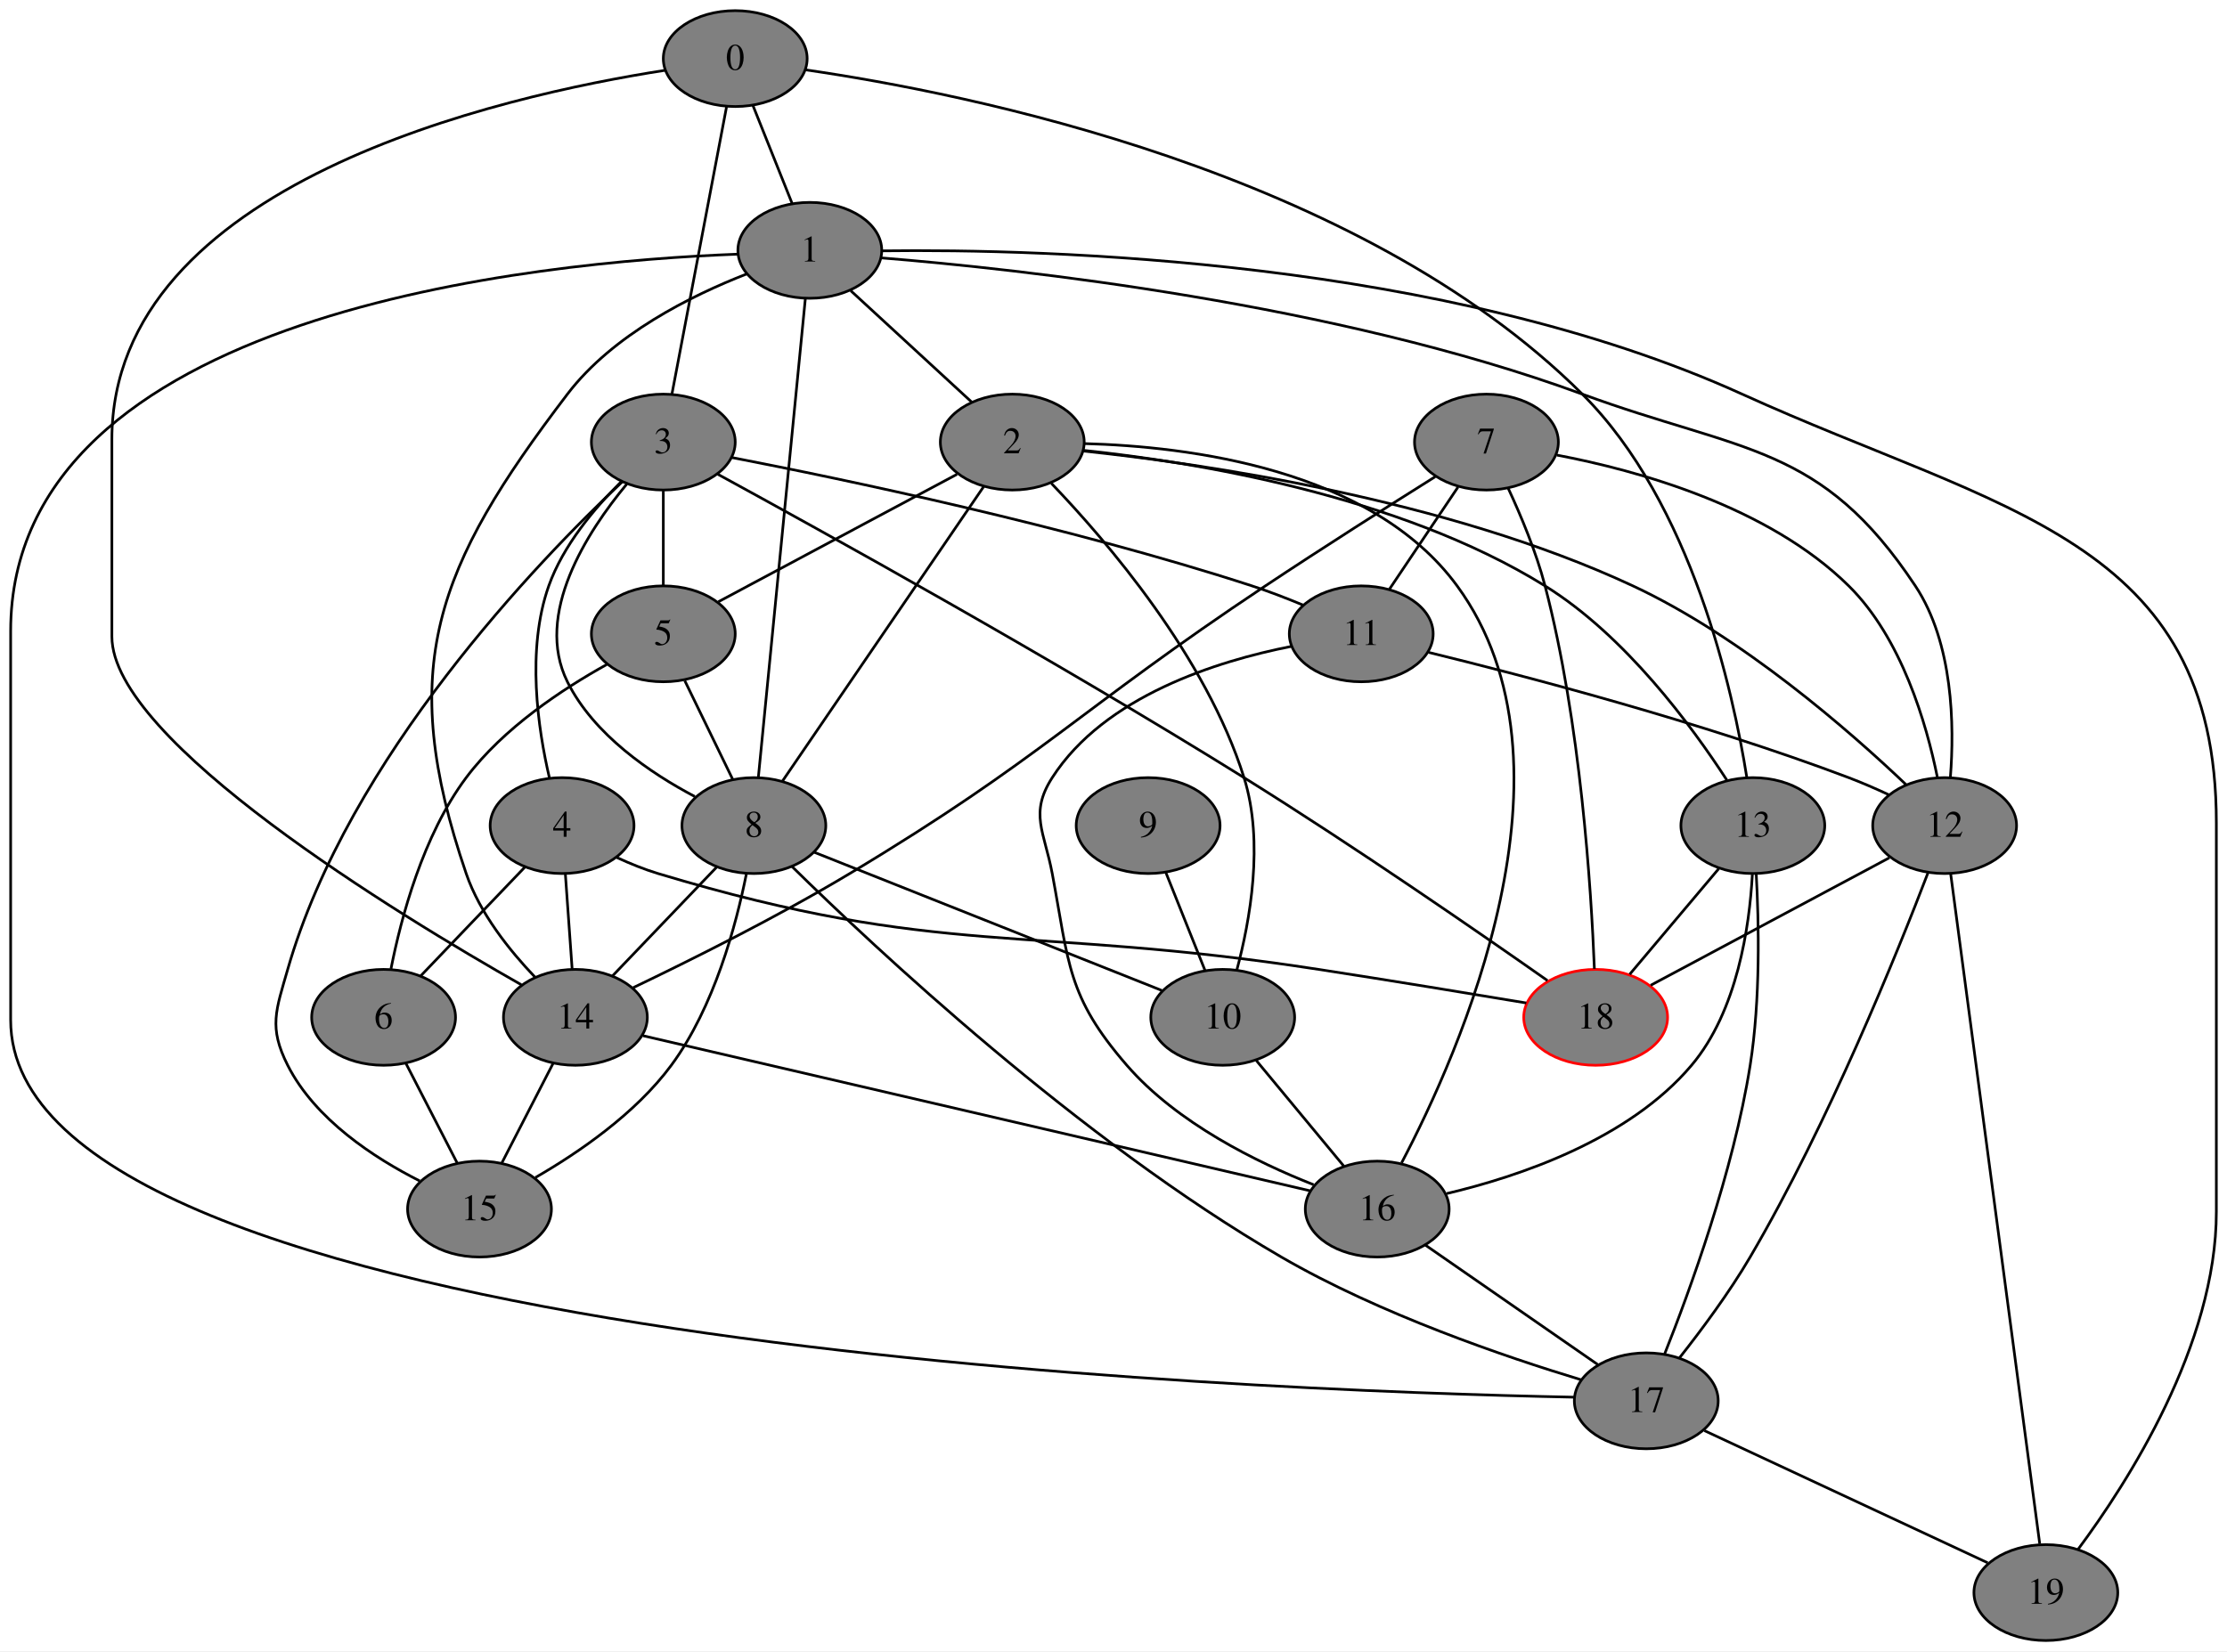
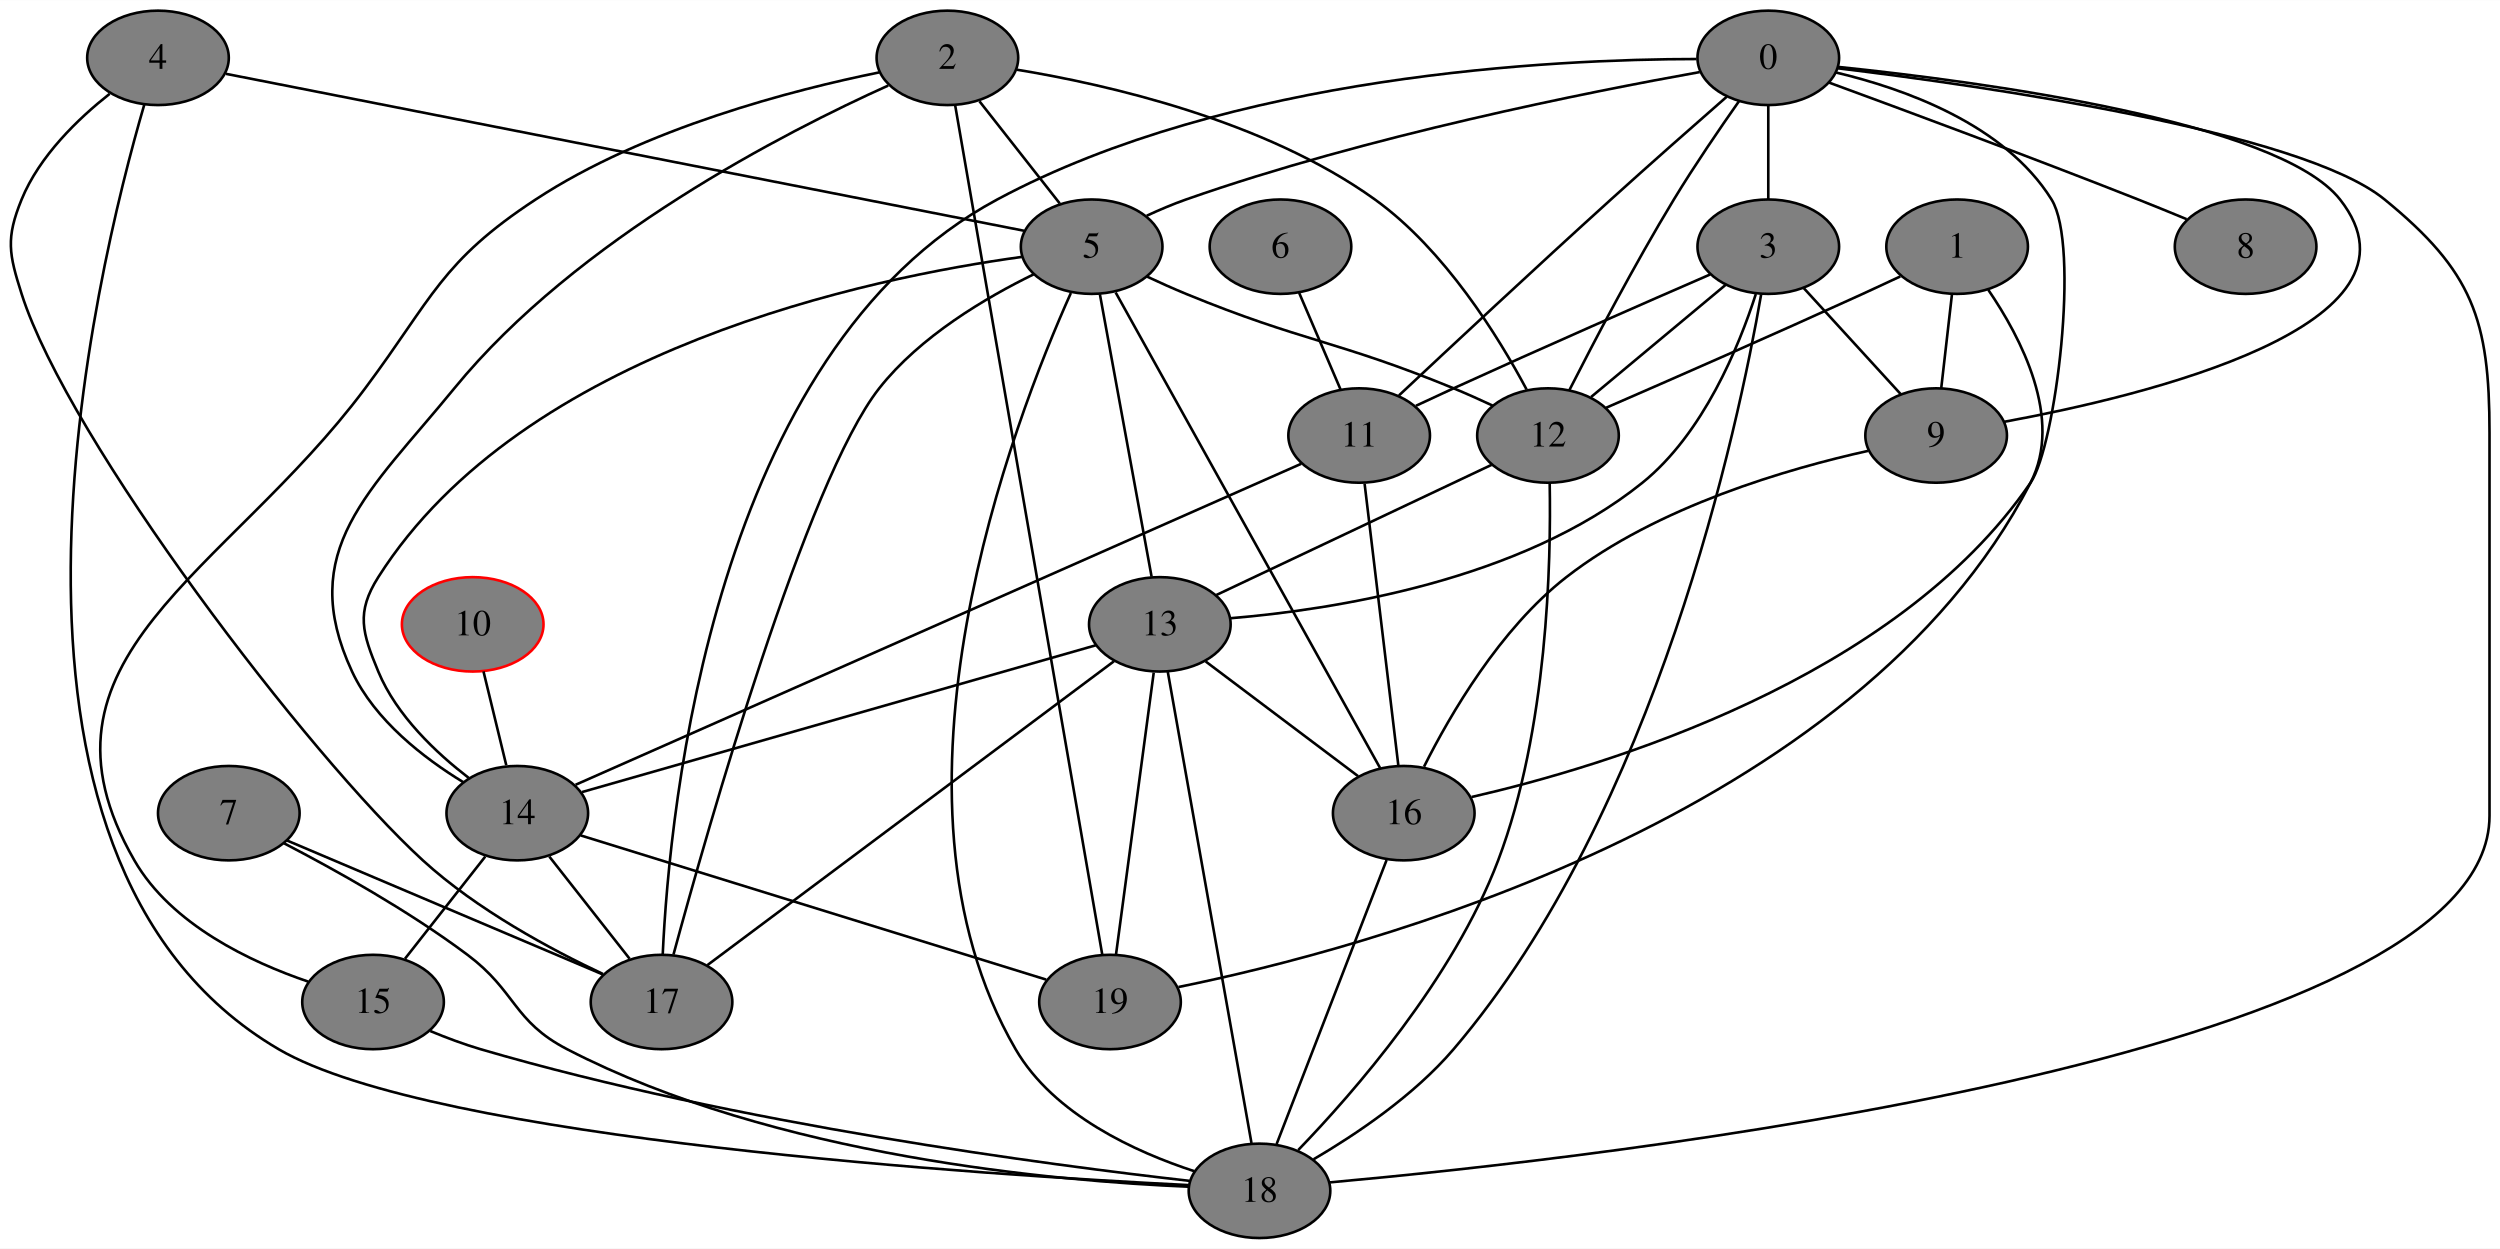
- <svg xmlns="http://www.w3.org/2000/svg" width="836pt" height="620pt" viewBox="0.00 0.00 836.00 620.00">
-   <g id="graph0" class="graph" transform="scale(1 1) rotate(0) translate(4 616)">
-     <polygon fill="white" stroke="none" points="-4,4 -4,-616 832,-616 832,4 -4,4" />
+ <svg xmlns="http://www.w3.org/2000/svg" width="953pt" height="476pt" viewBox="0.00 0.00 953.24 476.00">
+   <g id="graph0" class="graph" transform="scale(1 1) rotate(0) translate(4 472)">
+     <polygon fill="white" stroke="none" points="-4,4 -4,-472 949.24,-472 949.24,4 -4,4" />
    <g id="node1" class="node">
-       <ellipse fill="gray" stroke="black" cx="272" cy="-594" rx="27" ry="18" />
-       <text text-anchor="middle" x="272" y="-589.8" font-family="Times,serif" font-size="14.00">0</text>
+       <ellipse fill="gray" stroke="black" cx="670.24" cy="-450" rx="27" ry="18" />
+       <text text-anchor="middle" x="670.24" y="-445.8" font-family="Times,serif" font-size="14.00">0</text>
+     </g>
+     <g id="node4" class="node">
+       <ellipse fill="gray" stroke="black" cx="670.24" cy="-378" rx="27" ry="18" />
+       <text text-anchor="middle" x="670.24" y="-373.8" font-family="Times,serif" font-size="14.00">3</text>
+     </g>
+     <g id="edge1" class="edge">
+       <path fill="none" stroke="black" d="M670.24,-431.7C670.24,-420.85 670.24,-406.92 670.24,-396.1" />
+     </g>
+     <g id="node6" class="node">
+       <ellipse fill="gray" stroke="black" cx="412.24" cy="-378" rx="27" ry="18" />
+       <text text-anchor="middle" x="412.24" y="-373.8" font-family="Times,serif" font-size="14.00">5</text>
+     </g>
+     <g id="edge2" class="edge">
+       <path fill="none" stroke="black" d="M644.1,-444.58C602.08,-437.06 517.22,-420.23 448.24,-396 443.28,-394.26 438.1,-392.05 433.25,-389.81" />
+     </g>
+     <g id="node9" class="node">
+       <ellipse fill="gray" stroke="black" cx="852.24" cy="-378" rx="27" ry="18" />
+       <text text-anchor="middle" x="852.24" y="-373.8" font-family="Times,serif" font-size="14.00">8</text>
+     </g>
+     <g id="edge3" class="edge">
+       <path fill="none" stroke="black" d="M693.29,-440.61C721.28,-430.35 769.89,-412.34 811.24,-396 817.26,-393.62 823.74,-390.97 829.74,-388.49" />
+     </g>
+     <g id="node10" class="node">
+       <ellipse fill="gray" stroke="black" cx="734.24" cy="-306" rx="27" ry="18" />
+       <text text-anchor="middle" x="734.24" y="-301.8" font-family="Times,serif" font-size="14.00">9</text>
+     </g>
+     <g id="edge4" class="edge">
+       <path fill="none" stroke="black" d="M697.07,-446.53C749.98,-441.06 864.71,-425.93 888.24,-396 926.02,-347.93 813.24,-320.98 760.19,-311.23" />
+     </g>
+     <g id="node12" class="node">
+       <ellipse fill="gray" stroke="black" cx="514.24" cy="-306" rx="27" ry="18" />
+       <text text-anchor="middle" x="514.24" y="-301.8" font-family="Times,serif" font-size="14.00">11</text>
+     </g>
+     <g id="edge5" class="edge">
+       <path fill="none" stroke="black" d="M654.36,-435.15C642.21,-424.52 625.08,-409.43 610.24,-396 581.42,-369.92 548.27,-338.97 529.43,-321.3" />
+     </g>
+     <g id="node13" class="node">
+       <ellipse fill="gray" stroke="black" cx="586.24" cy="-306" rx="27" ry="18" />
+       <text text-anchor="middle" x="586.24" y="-301.8" font-family="Times,serif" font-size="14.00">12</text>
+     </g>
+     <g id="edge6" class="edge">
+       <path fill="none" stroke="black" d="M659.1,-433.51C651.76,-423.08 642.09,-408.93 634.24,-396 619.21,-371.24 603.61,-341.42 594.42,-323.36" />
+     </g>
+     <g id="node17" class="node">
+       <ellipse fill="gray" stroke="black" cx="531.24" cy="-162" rx="27" ry="18" />
+       <text text-anchor="middle" x="531.24" y="-157.8" font-family="Times,serif" font-size="14.00">16</text>
+     </g>
+     <g id="edge7" class="edge">
+       <path fill="none" stroke="black" d="M695.99,-444.43C721.85,-438.31 760.34,-424.72 778.24,-396 789.2,-378.41 779.87,-302.08 770.24,-288 718.83,-212.82 607.58,-179.72 557.09,-168.16" />
+     </g>
+     <g id="node18" class="node">
+       <ellipse fill="gray" stroke="black" cx="248.24" cy="-90" rx="27" ry="18" />
+       <text text-anchor="middle" x="248.24" y="-85.8" font-family="Times,serif" font-size="14.00">17</text>
+     </g>
+     <g id="edge8" class="edge">
+       <path fill="none" stroke="black" d="M642.88,-449.55C588.66,-449.51 465.13,-443.7 376.24,-396 267.95,-337.89 251.26,-163.8 248.7,-108.24" />
+     </g>
+     <g id="node19" class="node">
+       <ellipse fill="gray" stroke="black" cx="476.24" cy="-18" rx="27" ry="18" />
+       <text text-anchor="middle" x="476.24" y="-13.8" font-family="Times,serif" font-size="14.00">18</text>
+     </g>
+     <g id="edge9" class="edge">
+       <path fill="none" stroke="black" d="M696.85,-446.01C751.37,-439.4 873.34,-422.07 905.24,-396 938.82,-368.56 945.24,-350.37 945.24,-307 945.24,-307 945.24,-307 945.24,-161 945.24,-67.95 602.8,-30.24 503.14,-21.23" />
    </g>
    <g id="node2" class="node">
-       <ellipse fill="gray" stroke="black" cx="300" cy="-522" rx="27" ry="18" />
-       <text text-anchor="middle" x="300" y="-517.8" font-family="Times,serif" font-size="14.00">1</text>
-     </g>
-     <g id="edge1" class="edge">
-       <path fill="none" stroke="black" d="M278.64,-576.41C283.1,-565.25 288.96,-550.6 293.41,-539.47" />
-     </g>
-     <g id="node4" class="node">
-       <ellipse fill="gray" stroke="black" cx="245" cy="-450" rx="27" ry="18" />
-       <text text-anchor="middle" x="245" y="-445.8" font-family="Times,serif" font-size="14.00">3</text>
-     </g>
-     <g id="edge2" class="edge">
-       <path fill="none" stroke="black" d="M268.74,-575.87C263.55,-548.58 253.47,-495.52 248.27,-468.19" />
+       <ellipse fill="gray" stroke="black" cx="742.24" cy="-378" rx="27" ry="18" />
+       <text text-anchor="middle" x="742.24" y="-373.8" font-family="Times,serif" font-size="14.00">1</text>
+     </g>
+     <g id="edge10" class="edge">
+       <path fill="none" stroke="black" d="M740.26,-359.7C739.02,-348.85 737.43,-334.92 736.19,-324.1" />
+     </g>
+     <g id="edge11" class="edge">
+       <path fill="none" stroke="black" d="M720.58,-366.66C715.86,-364.44 710.89,-362.13 706.24,-360 672.27,-344.48 632.57,-327.09 608.43,-316.6" />
+     </g>
+     <g id="node20" class="node">
+       <ellipse fill="gray" stroke="black" cx="419.24" cy="-90" rx="27" ry="18" />
+       <text text-anchor="middle" x="419.24" y="-85.8" font-family="Times,serif" font-size="14.00">19</text>
+     </g>
+     <g id="edge12" class="edge">
+       <path fill="none" stroke="black" d="M754.1,-361.58C766.58,-343.32 782.81,-312.32 770.24,-288 703.76,-159.33 514.87,-109.88 445.34,-95.71" />
+     </g>
+     <g id="node3" class="node">
+       <ellipse fill="gray" stroke="black" cx="357.24" cy="-450" rx="27" ry="18" />
+       <text text-anchor="middle" x="357.24" y="-445.8" font-family="Times,serif" font-size="14.00">2</text>
+     </g>
+     <g id="edge13" class="edge">
+       <path fill="none" stroke="black" d="M369.45,-433.46C378.56,-421.86 390.96,-406.08 400.07,-394.49" />
+     </g>
+     <g id="edge14" class="edge">
+       <path fill="none" stroke="black" d="M383.76,-445.48C418.01,-439.85 478.21,-426.23 520.24,-396 546.94,-376.79 567.42,-343.53 578.07,-323.57" />
+     </g>
+     <g id="node15" class="node">
+       <ellipse fill="gray" stroke="black" cx="193.24" cy="-162" rx="27" ry="18" />
+       <text text-anchor="middle" x="193.24" y="-157.8" font-family="Times,serif" font-size="14.00">14</text>
+     </g>
+     <g id="edge15" class="edge">
+       <path fill="none" stroke="black" d="M334.67,-439.44C295.82,-421.94 215.99,-381.21 169.24,-324 136.95,-284.48 108.7,-262.27 130.24,-216 138.93,-197.34 157.77,-182.9 172.6,-173.84" />
+     </g>
+     <g id="node16" class="node">
+       <ellipse fill="gray" stroke="black" cx="138.24" cy="-90" rx="27" ry="18" />
+       <text text-anchor="middle" x="138.24" y="-85.8" font-family="Times,serif" font-size="14.00">15</text>
+     </g>
+     <g id="edge16" class="edge">
+       <path fill="none" stroke="black" d="M331.27,-444.46C298.58,-437.83 241.72,-423.24 200.24,-396 164.2,-372.34 161.04,-358.54 135.24,-324 81.96,-252.65 2.86,-221.2 47.24,-144 61.36,-119.43 91.74,-105.18 113.52,-97.77" />
+     </g>
+     <g id="edge17" class="edge">
+       <path fill="none" stroke="black" d="M360.23,-431.73C370.73,-371.12 405.83,-168.44 416.28,-108.09" />
+     </g>
+     <g id="edge18" class="edge">
+       <path fill="none" stroke="black" d="M683.81,-362.15C694.67,-350.28 709.83,-333.7 720.69,-321.82" />
+     </g>
+     <g id="edge19" class="edge">
+       <path fill="none" stroke="black" d="M648.05,-367.4C623.91,-356.91 584.21,-339.52 550.24,-324 545.59,-321.87 540.62,-319.56 535.9,-317.34" />
+     </g>
+     <g id="edge20" class="edge">
+       <path fill="none" stroke="black" d="M654.04,-363.5C639.26,-351.19 617.53,-333.07 602.67,-320.69" />
    </g>
    <g id="node14" class="node">
-       <ellipse fill="gray" stroke="black" cx="654" cy="-306" rx="27" ry="18" />
-       <text text-anchor="middle" x="654" y="-301.8" font-family="Times,serif" font-size="14.00">13</text>
-     </g>
-     <g id="edge3" class="edge">
-       <path fill="none" stroke="black" d="M298.48,-589.76C358.4,-581.07 505.74,-551.94 590,-468 631.13,-427.03 646.62,-356.33 651.75,-324.01" />
-     </g>
-     <g id="node15" class="node">
-       <ellipse fill="gray" stroke="black" cx="212" cy="-234" rx="27" ry="18" />
-       <text text-anchor="middle" x="212" y="-229.8" font-family="Times,serif" font-size="14.00">14</text>
-     </g>
-     <g id="edge4" class="edge">
-       <path fill="none" stroke="black" d="M245.61,-589.59C184.42,-580.07 38,-547.23 38,-451 38,-451 38,-451 38,-377 38,-337.72 145.8,-272.3 191.7,-246.23" />
-     </g>
-     <g id="node3" class="node">
-       <ellipse fill="gray" stroke="black" cx="376" cy="-450" rx="27" ry="18" />
-       <text text-anchor="middle" x="376" y="-445.8" font-family="Times,serif" font-size="14.00">2</text>
-     </g>
-     <g id="edge5" class="edge">
-       <path fill="none" stroke="black" d="M315.38,-506.83C328.57,-494.69 347.46,-477.28 360.64,-465.14" />
-     </g>
-     <g id="node9" class="node">
-       <ellipse fill="gray" stroke="black" cx="279" cy="-306" rx="27" ry="18" />
-       <text text-anchor="middle" x="279" y="-301.8" font-family="Times,serif" font-size="14.00">8</text>
-     </g>
-     <g id="edge6" class="edge">
-       <path fill="none" stroke="black" d="M298.32,-503.85C294.38,-463.78 284.63,-364.38 280.69,-324.23" />
-     </g>
-     <g id="node13" class="node">
-       <ellipse fill="gray" stroke="black" cx="726" cy="-306" rx="27" ry="18" />
-       <text text-anchor="middle" x="726" y="-301.8" font-family="Times,serif" font-size="14.00">12</text>
-     </g>
-     <g id="edge7" class="edge">
-       <path fill="none" stroke="black" d="M326.79,-519.17C378.92,-514.94 497.03,-502.11 590,-468 650.19,-445.92 679.57,-449.43 715,-396 729.28,-374.46 729.67,-343.43 728.17,-324.28" />
-     </g>
-     <g id="edge8" class="edge">
-       <path fill="none" stroke="black" d="M276.3,-513.13C255.52,-505.03 226.06,-490.4 209,-468 159.47,-402.94 144.57,-365.37 171,-288 176.11,-273.03 187.37,-259.01 196.79,-249.15" />
-     </g>
-     <g id="node18" class="node">
-       <ellipse fill="gray" stroke="black" cx="614" cy="-90" rx="27" ry="18" />
-       <text text-anchor="middle" x="614" y="-85.8" font-family="Times,serif" font-size="14.00">17</text>
-     </g>
-     <g id="edge9" class="edge">
-       <path fill="none" stroke="black" d="M272.85,-520.56C199,-517.78 0,-499.14 0,-379 0,-379 0,-379 0,-233 0,-110.73 468,-93.72 586.82,-91.37" />
-     </g>
-     <g id="node20" class="node">
-       <ellipse fill="gray" stroke="black" cx="764" cy="-18" rx="27" ry="18" />
-       <text text-anchor="middle" x="764" y="-13.8" font-family="Times,serif" font-size="14.00">19</text>
-     </g>
-     <g id="edge10" class="edge">
-       <path fill="none" stroke="black" d="M327.31,-521.81C388.17,-522.58 538.38,-518.72 650,-468 747.11,-423.87 828,-413.67 828,-307 828,-307 828,-307 828,-161 828,-110.97 794.58,-59.09 776.04,-34.17" />
-     </g>
-     <g id="node6" class="node">
-       <ellipse fill="gray" stroke="black" cx="245" cy="-378" rx="27" ry="18" />
-       <text text-anchor="middle" x="245" y="-373.8" font-family="Times,serif" font-size="14.00">5</text>
-     </g>
-     <g id="edge11" class="edge">
-       <path fill="none" stroke="black" d="M355.24,-437.91C330.71,-424.8 290.15,-403.12 265.66,-390.04" />
-     </g>
-     <g id="edge12" class="edge">
-       <path fill="none" stroke="black" d="M365.25,-433.26C346.6,-405.97 308.48,-350.15 289.8,-322.81" />
+       <ellipse fill="gray" stroke="black" cx="438.24" cy="-234" rx="27" ry="18" />
+       <text text-anchor="middle" x="438.24" y="-229.8" font-family="Times,serif" font-size="14.00">13</text>
+     </g>
+     <g id="edge21" class="edge">
+       <path fill="none" stroke="black" d="M665.5,-359.96C659.02,-339.83 645.48,-306.73 622.24,-288 575.78,-250.56 504.01,-239.56 465.27,-236.34" />
+     </g>
+     <g id="edge22" class="edge">
+       <path fill="none" stroke="black" d="M667.52,-359.8C658.87,-309.9 627.81,-162.9 550.24,-72 535.16,-54.33 513,-39.48 496.86,-30.03" />
+     </g>
+     <g id="node5" class="node">
+       <ellipse fill="gray" stroke="black" cx="56.24" cy="-450" rx="27" ry="18" />
+       <text text-anchor="middle" x="56.24" y="-445.8" font-family="Times,serif" font-size="14.00">4</text>
+     </g>
+     <g id="edge23" class="edge">
+       <path fill="none" stroke="black" d="M82.13,-443.91C147.89,-430.98 320.79,-396.98 386.45,-384.07" />
+     </g>
+     <g id="edge24" class="edge">
+       <path fill="none" stroke="black" d="M37.83,-436.3C25.77,-426.79 11.02,-412.59 4.24,-396 -1.81,-381.19 -0.61,-375.25 4.24,-360 22.08,-303.95 113.84,-183.7 157.24,-144 177.88,-125.12 206.35,-109.88 225.92,-100.67" />
+     </g>
+     <g id="edge25" class="edge">
+       <path fill="none" stroke="black" d="M51.03,-432.22C32.55,-368.99 -22.38,-144.95 102.24,-72 161.38,-37.38 373.23,-23.96 449.03,-20.2" />
+     </g>
+     <g id="edge26" class="edge">
+       <path fill="none" stroke="black" d="M433.4,-366.57C438.23,-364.31 443.38,-362 448.24,-360 492.7,-341.71 505.78,-342.29 550.24,-324 555.1,-322 560.24,-319.69 565.08,-317.43" />
+     </g>
+     <g id="edge27" class="edge">
+       <path fill="none" stroke="black" d="M415.38,-359.87C420.37,-332.58 430.09,-279.52 435.09,-252.19" />
+     </g>
+     <g id="edge28" class="edge">
+       <path fill="none" stroke="black" d="M385.6,-374.1C328.6,-366.28 195.51,-339.1 140.24,-252 131.67,-238.49 134.12,-230.78 140.24,-216 147.21,-199.17 162.41,-184.9 174.75,-175.42" />
+     </g>
+     <g id="edge29" class="edge">
+       <path fill="none" stroke="black" d="M421.38,-360.56C443.58,-320.63 500.16,-218.89 522.23,-179.2" />
+     </g>
+     <g id="edge30" class="edge">
+       <path fill="none" stroke="black" d="M390.1,-367.45C371.96,-358.6 346.83,-343.81 331.24,-324 303.49,-288.74 265.73,-155.75 252.8,-108.11" />
+     </g>
+     <g id="edge31" class="edge">
+       <path fill="none" stroke="black" d="M404.33,-360.35C382.59,-311.95 327.12,-168.58 383.24,-72 397.81,-46.93 429.15,-32.74 451.42,-25.47" />
+     </g>
+     <g id="node7" class="node">
+       <ellipse fill="gray" stroke="black" cx="484.24" cy="-378" rx="27" ry="18" />
+       <text text-anchor="middle" x="484.24" y="-373.8" font-family="Times,serif" font-size="14.00">6</text>
+     </g>
+     <g id="edge32" class="edge">
+       <path fill="none" stroke="black" d="M491.35,-360.41C496.13,-349.25 502.41,-334.6 507.18,-323.47" />
+     </g>
+     <g id="node8" class="node">
+       <ellipse fill="gray" stroke="black" cx="83.24" cy="-162" rx="27" ry="18" />
+       <text text-anchor="middle" x="83.24" y="-157.8" font-family="Times,serif" font-size="14.00">7</text>
+     </g>
+     <g id="edge33" class="edge">
+       <path fill="none" stroke="black" d="M105.49,-151.56C136.98,-138.2 194.23,-113.91 225.81,-100.51" />
+     </g>
+     <g id="edge34" class="edge">
+       <path fill="none" stroke="black" d="M104.33,-150.5C123.35,-140.63 151.7,-124.88 174.24,-108 192.86,-94.05 191.59,-82.71 212.24,-72 291.51,-30.91 399.45,-21.63 449.15,-19.57" />
+     </g>
+     <g id="edge35" class="edge">
+       <path fill="none" stroke="black" d="M708.27,-300.14C678.1,-293.45 628.03,-279.05 593.24,-252 567.97,-232.35 548.92,-199.55 538.97,-179.73" />
    </g>
    <g id="node11" class="node">
-       <ellipse fill="gray" stroke="black" cx="455" cy="-234" rx="27" ry="18" />
-       <text text-anchor="middle" x="455" y="-229.8" font-family="Times,serif" font-size="14.00">10</text>
-     </g>
-     <g id="edge13" class="edge">
-       <path fill="none" stroke="black" d="M390.68,-434.5C411.53,-412.76 448.75,-369.41 463,-324 470.62,-299.72 465.19,-270.03 460.31,-251.82" />
-     </g>
-     <g id="edge14" class="edge">
-       <path fill="none" stroke="black" d="M402.69,-446.64C447.28,-441.91 538.9,-428.74 609,-396 650.16,-376.77 690.65,-341.26 711.5,-321.4" />
-     </g>
-     <g id="edge15" class="edge">
-       <path fill="none" stroke="black" d="M402.88,-446.88C443.22,-442.64 520.59,-430.36 576,-396 606.21,-377.27 631.21,-343.21 644.24,-323.09" />
-     </g>
-     <g id="node17" class="node">
-       <ellipse fill="gray" stroke="black" cx="513" cy="-162" rx="27" ry="18" />
-       <text text-anchor="middle" x="513" y="-157.8" font-family="Times,serif" font-size="14.00">16</text>
-     </g>
-     <g id="edge16" class="edge">
-       <path fill="none" stroke="black" d="M403.19,-449.43C441.62,-448.39 510.76,-440.06 543,-396 592.26,-328.69 543.67,-220.24 522.13,-179.32" />
-     </g>
-     <g id="node5" class="node">
-       <ellipse fill="gray" stroke="black" cx="207" cy="-306" rx="27" ry="18" />
-       <text text-anchor="middle" x="207" y="-301.8" font-family="Times,serif" font-size="14.00">4</text>
-     </g>
-     <g id="edge17" class="edge">
-       <path fill="none" stroke="black" d="M229.06,-434.99C219.19,-425.2 207.39,-411.19 202,-396 193.52,-372.08 197.95,-342.28 202.24,-323.95" />
-     </g>
-     <g id="edge18" class="edge">
-       <path fill="none" stroke="black" d="M245,-431.7C245,-420.85 245,-406.92 245,-396.1" />
-     </g>
-     <g id="edge19" class="edge">
-       <path fill="none" stroke="black" d="M231.27,-434.21C216.4,-416.29 196.39,-385.37 209,-360 218.91,-340.07 240.28,-325.64 256.82,-316.91" />
-     </g>
-     <g id="node12" class="node">
-       <ellipse fill="gray" stroke="black" cx="507" cy="-378" rx="27" ry="18" />
-       <text text-anchor="middle" x="507" y="-373.8" font-family="Times,serif" font-size="14.00">11</text>
-     </g>
-     <g id="edge20" class="edge">
-       <path fill="none" stroke="black" d="M270.89,-444.17C312.54,-436.1 396.77,-418.5 466,-396 472.3,-393.95 479,-391.36 485.11,-388.82" />
-     </g>
-     <g id="node16" class="node">
-       <ellipse fill="gray" stroke="black" cx="176" cy="-162" rx="27" ry="18" />
-       <text text-anchor="middle" x="176" y="-157.8" font-family="Times,serif" font-size="14.00">15</text>
-     </g>
-     <g id="edge21" class="edge">
-       <path fill="none" stroke="black" d="M229.62,-435.12C198.03,-405.37 126.84,-331.65 104,-252 99.59,-236.62 96.78,-230.28 104,-216 114.3,-195.64 136.51,-181.19 153.56,-172.57" />
-     </g>
-     <g id="node19" class="node">
-       <ellipse fill="gray" stroke="red" cx="595" cy="-234" rx="27" ry="18" />
-       <text text-anchor="middle" x="595" y="-229.8" font-family="Times,serif" font-size="14.00">18</text>
-     </g>
-     <g id="edge22" class="edge">
-       <path fill="none" stroke="black" d="M265.43,-437.94C304.37,-416.7 391.71,-368.39 463,-324 504.53,-298.14 551.73,-265.49 576.91,-247.81" />
-     </g>
-     <g id="node7" class="node">
-       <ellipse fill="gray" stroke="black" cx="140" cy="-234" rx="27" ry="18" />
-       <text text-anchor="middle" x="140" y="-229.8" font-family="Times,serif" font-size="14.00">6</text>
-     </g>
-     <g id="edge23" class="edge">
-       <path fill="none" stroke="black" d="M193.12,-290.5C181.62,-278.48 165.36,-261.49 153.86,-249.49" />
-     </g>
-     <g id="edge24" class="edge">
-       <path fill="none" stroke="black" d="M208.24,-287.7C209.01,-276.85 210.01,-262.92 210.78,-252.1" />
-     </g>
-     <g id="edge25" class="edge">
-       <path fill="none" stroke="black" d="M227.52,-294.03C232.48,-291.74 237.84,-289.56 243,-288 349.64,-255.87 380.93,-268.98 491,-252 517.58,-247.9 547.93,-242.9 568.95,-239.39" />
-     </g>
-     <g id="edge26" class="edge">
-       <path fill="none" stroke="black" d="M223.75,-366.47C207.25,-357.32 184.91,-342.6 171,-324 154.73,-302.25 146.53,-271.29 142.77,-252.2" />
-     </g>
-     <g id="edge27" class="edge">
-       <path fill="none" stroke="black" d="M253.06,-360.41C258.48,-349.25 265.59,-334.6 271,-323.47" />
-     </g>
-     <g id="edge28" class="edge">
-       <path fill="none" stroke="black" d="M148.35,-216.76C154.17,-205.46 161.89,-190.44 167.7,-179.15" />
-     </g>
-     <g id="node8" class="node">
-       <ellipse fill="gray" stroke="black" cx="554" cy="-450" rx="27" ry="18" />
-       <text text-anchor="middle" x="554" y="-445.8" font-family="Times,serif" font-size="14.00">7</text>
-     </g>
-     <g id="edge29" class="edge">
-       <path fill="none" stroke="black" d="M543.33,-433.12C535.64,-421.66 525.3,-406.26 517.62,-394.82" />
-     </g>
-     <g id="edge30" class="edge">
-       <path fill="none" stroke="black" d="M580.42,-445.12C610.6,-439.39 659.71,-425.91 690,-396 709.93,-376.33 719.2,-344.15 723.23,-324.35" />
-     </g>
-     <g id="edge31" class="edge">
-       <path fill="none" stroke="black" d="M534.75,-436.99C517.84,-426.38 492.64,-410.39 471,-396 400.78,-349.3 387.31,-331.38 315,-288 287.75,-271.65 254.9,-255.3 233.75,-245.17" />
-     </g>
-     <g id="edge32" class="edge">
-       <path fill="none" stroke="black" d="M562.15,-432.7C566.93,-422.42 572.68,-408.72 576,-396 589.37,-344.8 593.35,-281.97 594.52,-252.21" />
-     </g>
-     <g id="edge33" class="edge">
-       <path fill="none" stroke="black" d="M301.65,-295.99C335.35,-282.59 398.35,-257.53 432.16,-244.08" />
-     </g>
-     <g id="edge34" class="edge">
-       <path fill="none" stroke="black" d="M265.12,-290.5C253.62,-278.48 237.36,-261.49 225.86,-249.49" />
-     </g>
-     <g id="edge35" class="edge">
-       <path fill="none" stroke="black" d="M276.18,-287.84C272.37,-268.79 264.13,-237.85 248,-216 234.54,-197.77 213.02,-183.09 197,-173.85" />
+       <ellipse fill="gray" stroke="red" cx="176.24" cy="-234" rx="27" ry="18" />
+       <text text-anchor="middle" x="176.24" y="-229.8" font-family="Times,serif" font-size="14.00">10</text>
    </g>
    <g id="edge36" class="edge">
-       <path fill="none" stroke="black" d="M293.2,-290.73C324.18,-260.27 401.13,-188.04 477,-144 513.94,-122.56 561.19,-106.48 589.45,-97.93" />
-     </g>
-     <g id="node10" class="node">
-       <ellipse fill="gray" stroke="black" cx="427" cy="-306" rx="27" ry="18" />
-       <text text-anchor="middle" x="427" y="-301.8" font-family="Times,serif" font-size="14.00">9</text>
+       <path fill="none" stroke="black" d="M180.35,-216.05C182.99,-205.21 186.39,-191.18 189.04,-180.28" />
    </g>
    <g id="edge37" class="edge">
-       <path fill="none" stroke="black" d="M433.64,-288.41C438.1,-277.25 443.96,-262.6 448.41,-251.47" />
+       <path fill="none" stroke="black" d="M492.18,-295.24C433.53,-269.3 274.28,-198.85 215.46,-172.83" />
    </g>
    <g id="edge38" class="edge">
-       <path fill="none" stroke="black" d="M467.59,-217.81C477.31,-206.07 490.72,-189.89 500.44,-178.16" />
+       <path fill="none" stroke="black" d="M516.32,-287.59C519.6,-260.19 525.93,-207.32 529.19,-180.11" />
    </g>
    <g id="edge39" class="edge">
-       <path fill="none" stroke="black" d="M532.28,-371.04C567.97,-362.31 634.93,-344.83 690,-324 694.91,-322.14 700.08,-319.89 704.92,-317.64" />
+       <path fill="none" stroke="black" d="M564.72,-294.82C536.66,-281.55 487.86,-258.47 459.79,-245.19" />
    </g>
    <g id="edge40" class="edge">
-       <path fill="none" stroke="black" d="M480.68,-373.27C452.97,-367.79 410.69,-354.64 391,-324 382.35,-310.54 388.05,-303.73 391,-288 397.33,-254.25 396.51,-241.95 419,-216 437.9,-194.2 468.07,-179.45 489.12,-171.15" />
+       <path fill="none" stroke="black" d="M586.89,-287.91C587.46,-257.79 586.09,-193.74 567.24,-144 550.12,-98.82 512.08,-55.38 491.01,-33.56" />
    </g>
    <g id="edge41" class="edge">
-       <path fill="none" stroke="black" d="M719.82,-288.45C708.41,-258.63 682.48,-194.31 653,-144 645.15,-130.6 634.63,-116.47 626.5,-106.18" />
+       <path fill="none" stroke="black" d="M413.85,-226.03C367.01,-212.65 264.94,-183.49 217.89,-170.04" />
    </g>
    <g id="edge42" class="edge">
-       <path fill="none" stroke="black" d="M705.24,-293.91C680.71,-280.8 640.15,-259.12 615.66,-246.04" />
+       <path fill="none" stroke="black" d="M455.73,-219.83C472.36,-207.32 497.22,-188.6 513.83,-176.11" />
    </g>
    <g id="edge43" class="edge">
-       <path fill="none" stroke="black" d="M728.26,-287.97C735.01,-237.22 754.91,-87.41 761.7,-36.31" />
+       <path fill="none" stroke="black" d="M420.71,-219.9C384.51,-192.84 301.89,-131.1 265.73,-104.07" />
    </g>
    <g id="edge44" class="edge">
-       <path fill="none" stroke="black" d="M653.82,-287.59C652.74,-268.04 648.19,-236.37 631,-216 607.4,-188.02 566.01,-174.18 539.06,-167.82" />
+       <path fill="none" stroke="black" d="M441.28,-215.85C448.4,-175.78 466.05,-76.38 473.18,-36.23" />
    </g>
    <g id="edge45" class="edge">
-       <path fill="none" stroke="black" d="M655.28,-287.81C656.27,-269.8 656.91,-240.73 653,-216 646.68,-176.03 630.29,-131.21 620.9,-107.61" />
+       <path fill="none" stroke="black" d="M435.91,-215.59C432.24,-188.19 425.17,-135.32 421.53,-108.11" />
    </g>
    <g id="edge46" class="edge">
-       <path fill="none" stroke="black" d="M641.2,-289.81C631.3,-278.07 617.67,-261.89 607.78,-250.16" />
+       <path fill="none" stroke="black" d="M181.03,-145.46C171.92,-133.86 159.52,-118.08 150.41,-106.49" />
    </g>
    <g id="edge47" class="edge">
-       <path fill="none" stroke="black" d="M203.65,-216.76C197.83,-205.46 190.11,-190.44 184.3,-179.15" />
+       <path fill="none" stroke="black" d="M205.45,-145.46C214.56,-133.86 226.96,-118.08 236.07,-106.49" />
    </g>
    <g id="edge48" class="edge">
-       <path fill="none" stroke="black" d="M237.4,-227.09C294.24,-213.87 431.1,-182.05 487.77,-168.87" />
+       <path fill="none" stroke="black" d="M217.43,-153.51C260.81,-140.07 351.38,-112.02 394.89,-98.54" />
    </g>
    <g id="edge49" class="edge">
-       <path fill="none" stroke="black" d="M531.06,-148.49C549.33,-135.82 577.42,-116.35 595.76,-103.64" />
+       <path fill="none" stroke="black" d="M160.05,-78.93C166.17,-76.39 172.88,-73.86 179.24,-72 276.76,-43.45 397.04,-27.73 449.58,-21.8" />
    </g>
    <g id="edge50" class="edge">
-       <path fill="none" stroke="black" d="M635.81,-78.82C664.25,-65.55 713.71,-42.47 742.16,-29.19" />
+       <path fill="none" stroke="black" d="M524.71,-144.15C514.13,-116.82 493.34,-63.14 482.76,-35.82" />
    </g>
  </g>
</svg>
